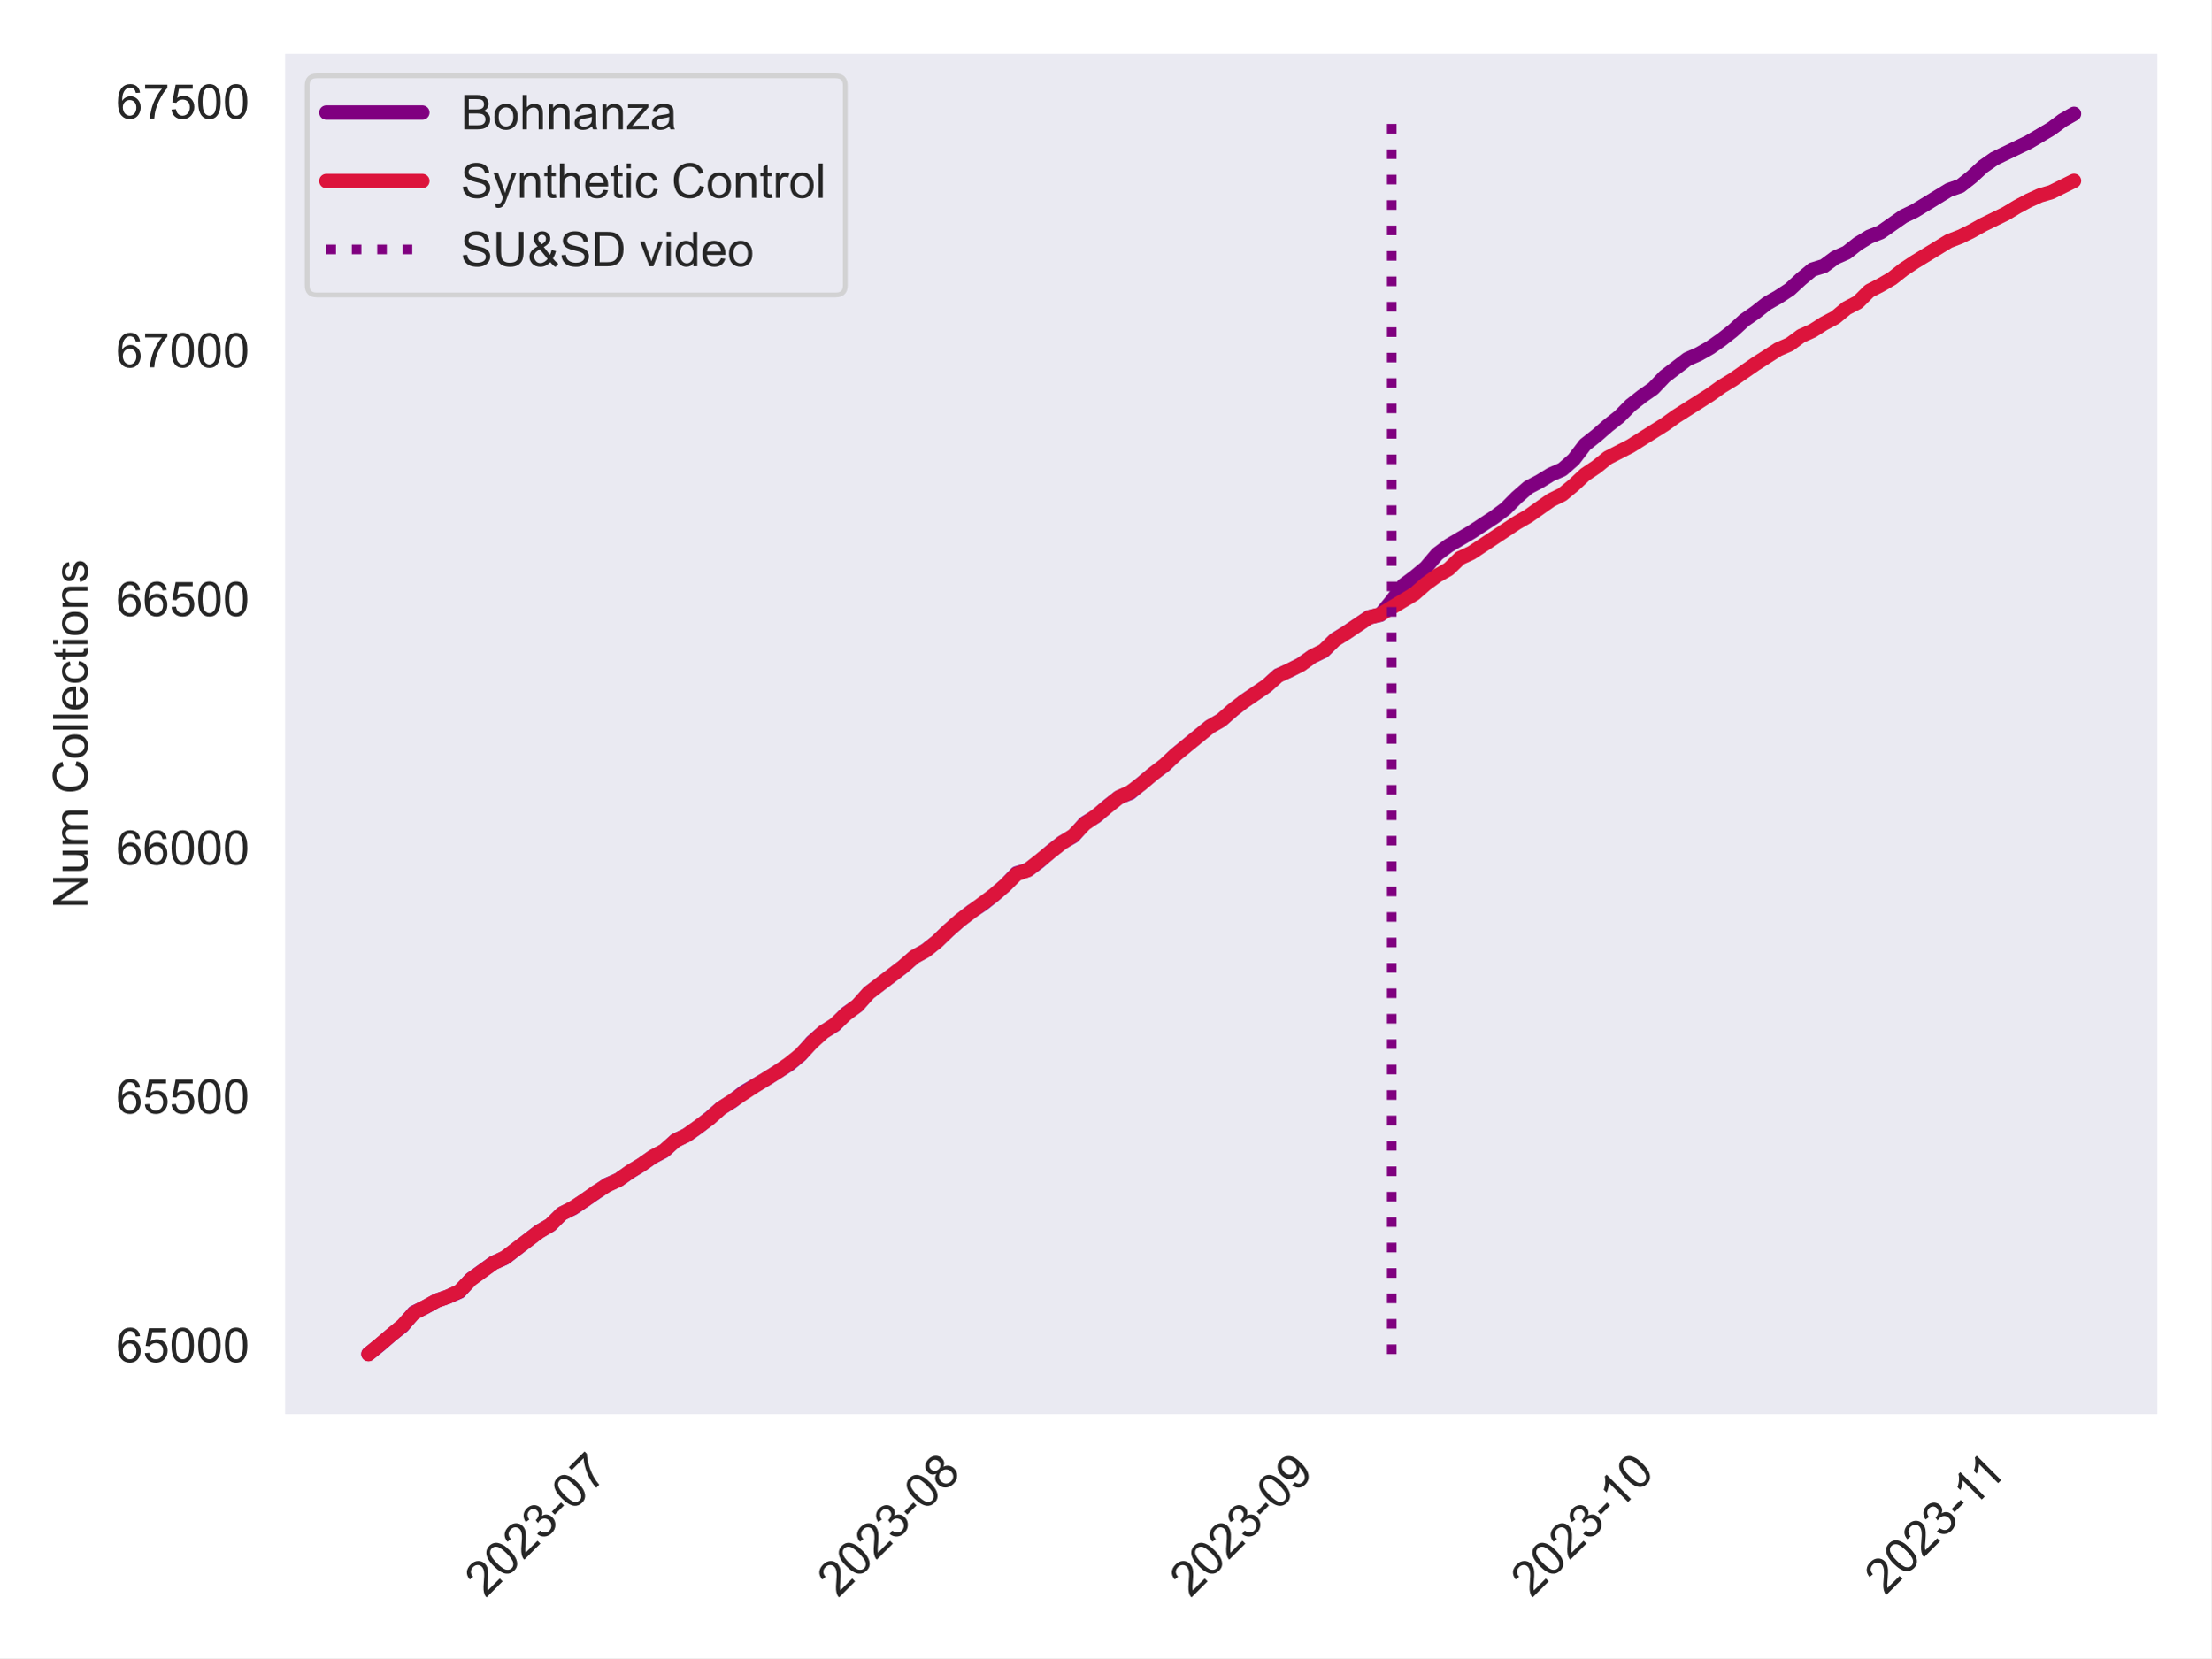
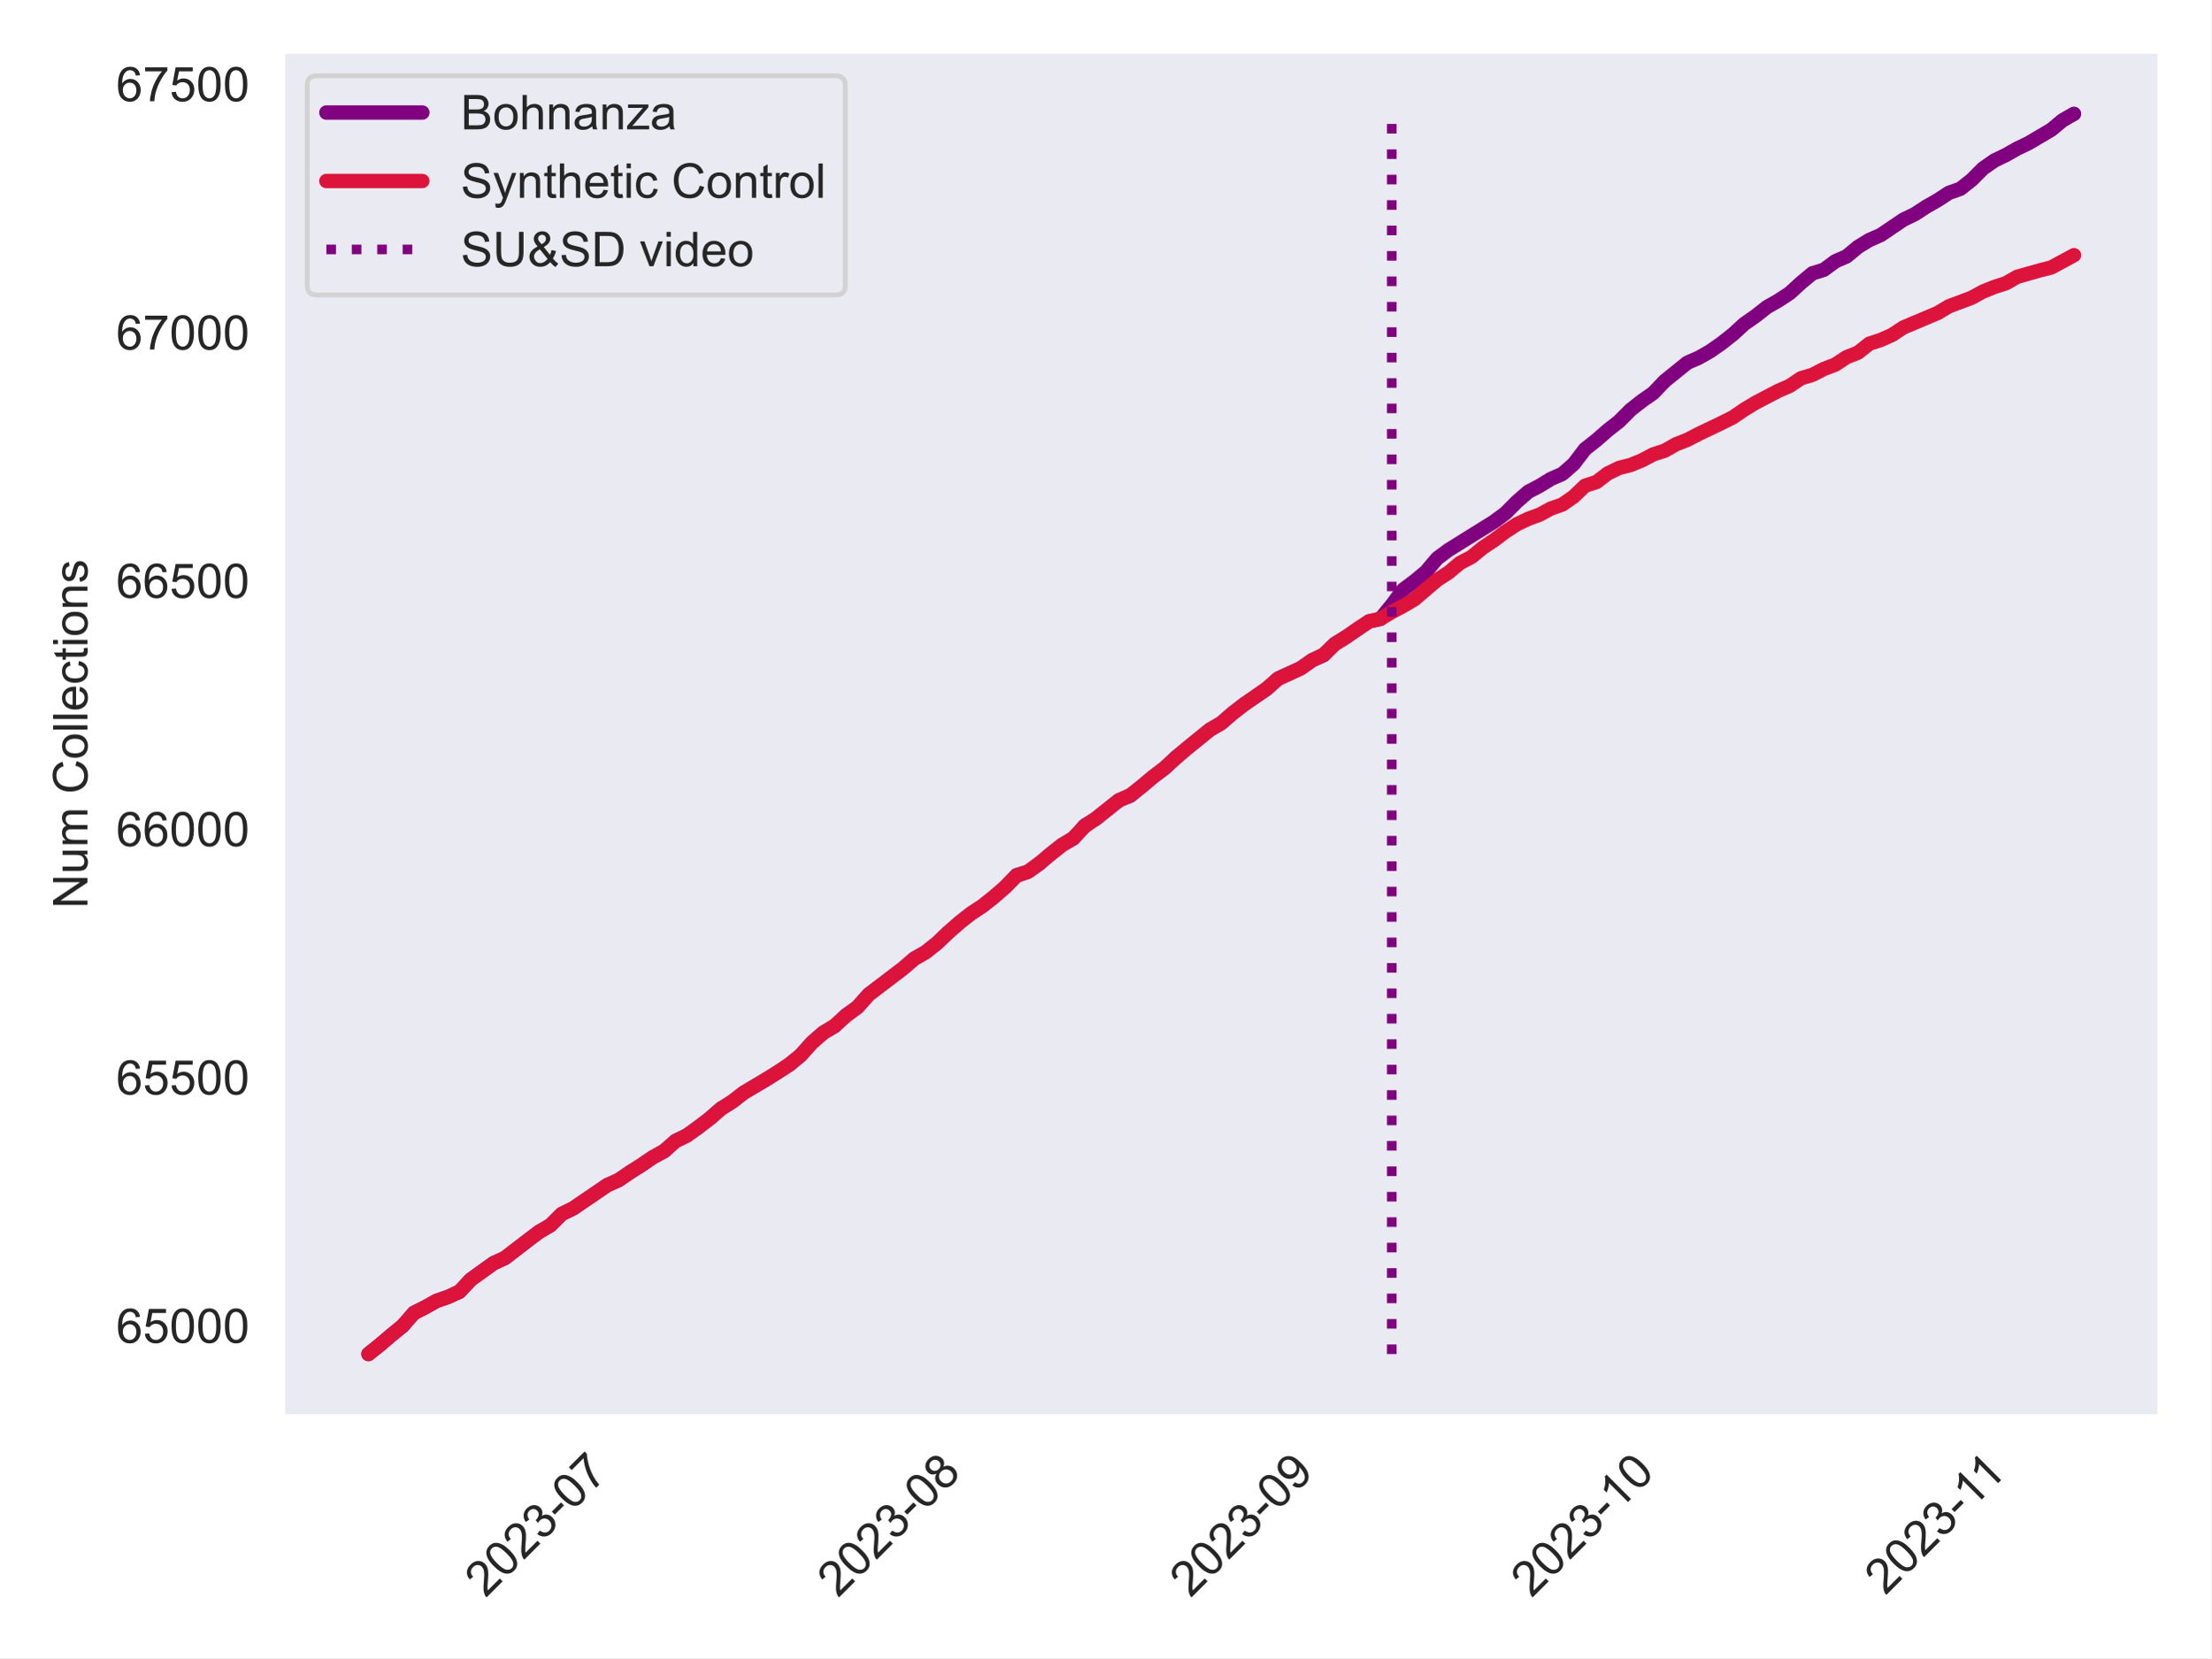
<svg xmlns="http://www.w3.org/2000/svg" xmlns:xlink="http://www.w3.org/1999/xlink" width="460.8pt" height="345.6pt" viewBox="0 0 460.8 345.6" version="1.1">
  <defs>
    <style type="text/css">*{stroke-linejoin: round; stroke-linecap: butt}</style>
  </defs>
  <g id="figure_1">
    <g id="patch_1">
      <path d="M 0 345.6  L 460.8 345.6  L 460.8 0  L 0 0  z " style="fill: #ffffff" />
    </g>
    <g id="axes_1">
      <g id="patch_2">
        <path d="M 59.015 295.153  L 450 295.153  L 450 10.8  L 59.015 10.8  z " style="fill: #eaeaf2" />
      </g>
      <g id="matplotlib.axis_1">
        <g id="xtick_1">
          <g id="text_1">
            <g style="fill: #262626" transform="translate(101.1854 333.1617) rotate(-45) scale(0.1 -0.1)">
              <defs>
                <path id="ArialMT-32" d="M 3222 541  L 3222 0  L 194 0  Q 188 203 259 391  Q 375 700 629 1000  Q 884 1300 1366 1694  Q 2113 2306 2375 2664  Q 2638 3022 2638 3341  Q 2638 3675 2398 3904  Q 2159 4134 1775 4134  Q 1369 4134 1125 3890  Q 881 3647 878 3216  L 300 3275  Q 359 3922 746 4261  Q 1134 4600 1788 4600  Q 2447 4600 2831 4234  Q 3216 3869 3216 3328  Q 3216 3053 3103 2787  Q 2991 2522 2730 2228  Q 2469 1934 1863 1422  Q 1356 997 1212 845  Q 1069 694 975 541  L 3222 541  z " transform="scale(0.015625)" />
                <path id="ArialMT-30" d="M 266 2259  Q 266 3072 433 3567  Q 600 4063 929 4331  Q 1259 4600 1759 4600  Q 2128 4600 2406 4451  Q 2684 4303 2865 4023  Q 3047 3744 3150 3342  Q 3253 2941 3253 2259  Q 3253 1453 3087 958  Q 2922 463 2592 192  Q 2263 -78 1759 -78  Q 1097 -78 719 397  Q 266 969 266 2259  z M 844 2259  Q 844 1131 1108 757  Q 1372 384 1759 384  Q 2147 384 2411 759  Q 2675 1134 2675 2259  Q 2675 3391 2411 3762  Q 2147 4134 1753 4134  Q 1366 4134 1134 3806  Q 844 3388 844 2259  z " transform="scale(0.015625)" />
                <path id="ArialMT-33" d="M 269 1209  L 831 1284  Q 928 806 1161 595  Q 1394 384 1728 384  Q 2125 384 2398 659  Q 2672 934 2672 1341  Q 2672 1728 2419 1979  Q 2166 2231 1775 2231  Q 1616 2231 1378 2169  L 1441 2663  Q 1497 2656 1531 2656  Q 1891 2656 2178 2843  Q 2466 3031 2466 3422  Q 2466 3731 2256 3934  Q 2047 4138 1716 4138  Q 1388 4138 1169 3931  Q 950 3725 888 3313  L 325 3413  Q 428 3978 793 4289  Q 1159 4600 1703 4600  Q 2078 4600 2393 4439  Q 2709 4278 2876 4000  Q 3044 3722 3044 3409  Q 3044 3113 2884 2869  Q 2725 2625 2413 2481  Q 2819 2388 3044 2092  Q 3269 1797 3269 1353  Q 3269 753 2831 336  Q 2394 -81 1725 -81  Q 1122 -81 723 278  Q 325 638 269 1209  z " transform="scale(0.015625)" />
                <path id="ArialMT-2d" d="M 203 1375  L 203 1941  L 1931 1941  L 1931 1375  L 203 1375  z " transform="scale(0.015625)" />
                <path id="ArialMT-37" d="M 303 3981  L 303 4522  L 3269 4522  L 3269 4084  Q 2831 3619 2401 2847  Q 1972 2075 1738 1259  Q 1569 684 1522 0  L 944 0  Q 953 541 1156 1306  Q 1359 2072 1739 2783  Q 2119 3494 2547 3981  L 303 3981  z " transform="scale(0.015625)" />
              </defs>
              <use xlink:href="#ArialMT-32" />
              <use xlink:href="#ArialMT-30" x="55.615" />
              <use xlink:href="#ArialMT-32" x="111.23" />
              <use xlink:href="#ArialMT-33" x="166.846" />
              <use xlink:href="#ArialMT-2d" x="222.461" />
              <use xlink:href="#ArialMT-30" x="255.762" />
              <use xlink:href="#ArialMT-37" x="311.377" />
            </g>
          </g>
        </g>
        <g id="xtick_2">
          <g id="text_2">
            <g style="fill: #262626" transform="translate(174.6432 333.1617) rotate(-45) scale(0.1 -0.1)">
              <defs>
                <path id="ArialMT-38" d="M 1131 2484  Q 781 2613 612 2850  Q 444 3088 444 3419  Q 444 3919 803 4259  Q 1163 4600 1759 4600  Q 2359 4600 2725 4251  Q 3091 3903 3091 3403  Q 3091 3084 2923 2848  Q 2756 2613 2416 2484  Q 2838 2347 3058 2040  Q 3278 1734 3278 1309  Q 3278 722 2862 322  Q 2447 -78 1769 -78  Q 1091 -78 675 323  Q 259 725 259 1325  Q 259 1772 486 2073  Q 713 2375 1131 2484  z M 1019 3438  Q 1019 3113 1228 2906  Q 1438 2700 1772 2700  Q 2097 2700 2305 2904  Q 2513 3109 2513 3406  Q 2513 3716 2298 3927  Q 2084 4138 1766 4138  Q 1444 4138 1231 3931  Q 1019 3725 1019 3438  z M 838 1322  Q 838 1081 952 856  Q 1066 631 1291 507  Q 1516 384 1775 384  Q 2178 384 2440 643  Q 2703 903 2703 1303  Q 2703 1709 2433 1975  Q 2163 2241 1756 2241  Q 1359 2241 1098 1978  Q 838 1716 838 1322  z " transform="scale(0.015625)" />
              </defs>
              <use xlink:href="#ArialMT-32" />
              <use xlink:href="#ArialMT-30" x="55.615" />
              <use xlink:href="#ArialMT-32" x="111.23" />
              <use xlink:href="#ArialMT-33" x="166.846" />
              <use xlink:href="#ArialMT-2d" x="222.461" />
              <use xlink:href="#ArialMT-30" x="255.762" />
              <use xlink:href="#ArialMT-38" x="311.377" />
            </g>
          </g>
        </g>
        <g id="xtick_3">
          <g id="text_3">
            <g style="fill: #262626" transform="translate(248.1009 333.1617) rotate(-45) scale(0.1 -0.1)">
              <defs>
                <path id="ArialMT-39" d="M 350 1059  L 891 1109  Q 959 728 1153 556  Q 1347 384 1650 384  Q 1909 384 2104 503  Q 2300 622 2425 820  Q 2550 1019 2634 1356  Q 2719 1694 2719 2044  Q 2719 2081 2716 2156  Q 2547 1888 2255 1720  Q 1963 1553 1622 1553  Q 1053 1553 659 1965  Q 266 2378 266 3053  Q 266 3750 677 4175  Q 1088 4600 1706 4600  Q 2153 4600 2523 4359  Q 2894 4119 3086 3673  Q 3278 3228 3278 2384  Q 3278 1506 3087 986  Q 2897 466 2520 194  Q 2144 -78 1638 -78  Q 1100 -78 759 220  Q 419 519 350 1059  z M 2653 3081  Q 2653 3566 2395 3850  Q 2138 4134 1775 4134  Q 1400 4134 1122 3828  Q 844 3522 844 3034  Q 844 2597 1108 2323  Q 1372 2050 1759 2050  Q 2150 2050 2401 2323  Q 2653 2597 2653 3081  z " transform="scale(0.015625)" />
              </defs>
              <use xlink:href="#ArialMT-32" />
              <use xlink:href="#ArialMT-30" x="55.615" />
              <use xlink:href="#ArialMT-32" x="111.23" />
              <use xlink:href="#ArialMT-33" x="166.846" />
              <use xlink:href="#ArialMT-2d" x="222.461" />
              <use xlink:href="#ArialMT-30" x="255.762" />
              <use xlink:href="#ArialMT-39" x="311.377" />
            </g>
          </g>
        </g>
        <g id="xtick_4">
          <g id="text_4">
            <g style="fill: #262626" transform="translate(319.1891 333.1617) rotate(-45) scale(0.1 -0.1)">
              <defs>
                <path id="ArialMT-31" d="M 2384 0  L 1822 0  L 1822 3584  Q 1619 3391 1289 3197  Q 959 3003 697 2906  L 697 3450  Q 1169 3672 1522 3987  Q 1875 4303 2022 4600  L 2384 4600  L 2384 0  z " transform="scale(0.015625)" />
              </defs>
              <use xlink:href="#ArialMT-32" />
              <use xlink:href="#ArialMT-30" x="55.615" />
              <use xlink:href="#ArialMT-32" x="111.23" />
              <use xlink:href="#ArialMT-33" x="166.846" />
              <use xlink:href="#ArialMT-2d" x="222.461" />
              <use xlink:href="#ArialMT-31" x="255.762" />
              <use xlink:href="#ArialMT-30" x="311.377" />
            </g>
          </g>
        </g>
        <g id="xtick_5">
          <g id="text_5">
            <g style="fill: #262626" transform="translate(392.9077 332.6402) rotate(-45) scale(0.1 -0.1)">
              <use xlink:href="#ArialMT-32" />
              <use xlink:href="#ArialMT-30" x="55.615" />
              <use xlink:href="#ArialMT-32" x="111.23" />
              <use xlink:href="#ArialMT-33" x="166.846" />
              <use xlink:href="#ArialMT-2d" x="222.461" />
              <use xlink:href="#ArialMT-31" x="255.762" />
              <use xlink:href="#ArialMT-31" x="304.002" />
            </g>
          </g>
        </g>
      </g>
      <g id="matplotlib.axis_2">
        <g id="ytick_1">
          <g id="text_6">
-             <g style="fill: #262626" transform="translate(24.21031 283.9027) scale(0.1 -0.1)">
+             <g style="fill: #262626" transform="translate(24.21031 279.8903) scale(0.1 -0.1)">
              <defs>
                <path id="ArialMT-36" d="M 3184 3459  L 2625 3416  Q 2550 3747 2413 3897  Q 2184 4138 1850 4138  Q 1581 4138 1378 3988  Q 1113 3794 959 3422  Q 806 3050 800 2363  Q 1003 2672 1297 2822  Q 1591 2972 1913 2972  Q 2475 2972 2870 2558  Q 3266 2144 3266 1488  Q 3266 1056 3080 686  Q 2894 316 2569 119  Q 2244 -78 1831 -78  Q 1128 -78 684 439  Q 241 956 241 2144  Q 241 3472 731 4075  Q 1159 4600 1884 4600  Q 2425 4600 2770 4297  Q 3116 3994 3184 3459  z M 888 1484  Q 888 1194 1011 928  Q 1134 663 1356 523  Q 1578 384 1822 384  Q 2178 384 2434 671  Q 2691 959 2691 1453  Q 2691 1928 2437 2201  Q 2184 2475 1800 2475  Q 1419 2475 1153 2201  Q 888 1928 888 1484  z " transform="scale(0.015625)" />
                <path id="ArialMT-35" d="M 266 1200  L 856 1250  Q 922 819 1161 601  Q 1400 384 1738 384  Q 2144 384 2425 690  Q 2706 997 2706 1503  Q 2706 1984 2436 2262  Q 2166 2541 1728 2541  Q 1456 2541 1237 2417  Q 1019 2294 894 2097  L 366 2166  L 809 4519  L 3088 4519  L 3088 3981  L 1259 3981  L 1013 2750  Q 1425 3038 1878 3038  Q 2478 3038 2890 2622  Q 3303 2206 3303 1553  Q 3303 931 2941 478  Q 2500 -78 1738 -78  Q 1113 -78 717 272  Q 322 622 266 1200  z " transform="scale(0.015625)" />
              </defs>
              <use xlink:href="#ArialMT-36" />
              <use xlink:href="#ArialMT-35" x="55.615" />
              <use xlink:href="#ArialMT-30" x="111.23" />
              <use xlink:href="#ArialMT-30" x="166.846" />
              <use xlink:href="#ArialMT-30" x="222.461" />
            </g>
          </g>
        </g>
        <g id="ytick_2">
          <g id="text_7">
-             <g style="fill: #262626" transform="translate(24.21031 232.0646) scale(0.1 -0.1)">
+             <g style="fill: #262626" transform="translate(24.21031 228.1308) scale(0.1 -0.1)">
              <use xlink:href="#ArialMT-36" />
              <use xlink:href="#ArialMT-35" x="55.615" />
              <use xlink:href="#ArialMT-35" x="111.23" />
              <use xlink:href="#ArialMT-30" x="166.846" />
              <use xlink:href="#ArialMT-30" x="222.461" />
            </g>
          </g>
        </g>
        <g id="ytick_3">
          <g id="text_8">
-             <g style="fill: #262626" transform="translate(24.21031 180.2265) scale(0.1 -0.1)">
+             <g style="fill: #262626" transform="translate(24.21031 176.3714) scale(0.1 -0.1)">
              <use xlink:href="#ArialMT-36" />
              <use xlink:href="#ArialMT-36" x="55.615" />
              <use xlink:href="#ArialMT-30" x="111.23" />
              <use xlink:href="#ArialMT-30" x="166.846" />
              <use xlink:href="#ArialMT-30" x="222.461" />
            </g>
          </g>
        </g>
        <g id="ytick_4">
          <g id="text_9">
-             <g style="fill: #262626" transform="translate(24.21031 128.3884) scale(0.1 -0.1)">
+             <g style="fill: #262626" transform="translate(24.21031 124.6119) scale(0.1 -0.1)">
              <use xlink:href="#ArialMT-36" />
              <use xlink:href="#ArialMT-36" x="55.615" />
              <use xlink:href="#ArialMT-35" x="111.23" />
              <use xlink:href="#ArialMT-30" x="166.846" />
              <use xlink:href="#ArialMT-30" x="222.461" />
            </g>
          </g>
        </g>
        <g id="ytick_5">
          <g id="text_10">
-             <g style="fill: #262626" transform="translate(24.21031 76.55025) scale(0.1 -0.1)">
+             <g style="fill: #262626" transform="translate(24.21031 72.85238) scale(0.1 -0.1)">
              <use xlink:href="#ArialMT-36" />
              <use xlink:href="#ArialMT-37" x="55.615" />
              <use xlink:href="#ArialMT-30" x="111.23" />
              <use xlink:href="#ArialMT-30" x="166.846" />
              <use xlink:href="#ArialMT-30" x="222.461" />
            </g>
          </g>
        </g>
        <g id="ytick_6">
          <g id="text_11">
-             <g style="fill: #262626" transform="translate(24.21031 24.71213) scale(0.1 -0.1)">
+             <g style="fill: #262626" transform="translate(24.21031 21.0929) scale(0.1 -0.1)">
              <use xlink:href="#ArialMT-36" />
              <use xlink:href="#ArialMT-37" x="55.615" />
              <use xlink:href="#ArialMT-35" x="111.23" />
              <use xlink:href="#ArialMT-30" x="166.846" />
              <use xlink:href="#ArialMT-30" x="222.461" />
            </g>
          </g>
        </g>
        <g id="text_12">
          <g style="fill: #262626" transform="translate(18.22281 189.3764) rotate(-90) scale(0.1 -0.1)">
            <defs>
              <path id="ArialMT-4e" d="M 488 0  L 488 4581  L 1109 4581  L 3516 984  L 3516 4581  L 4097 4581  L 4097 0  L 3475 0  L 1069 3600  L 1069 0  L 488 0  z " transform="scale(0.015625)" />
              <path id="ArialMT-75" d="M 2597 0  L 2597 488  Q 2209 -75 1544 -75  Q 1250 -75 995 37  Q 741 150 617 320  Q 494 491 444 738  Q 409 903 409 1263  L 409 3319  L 972 3319  L 972 1478  Q 972 1038 1006 884  Q 1059 663 1231 536  Q 1403 409 1656 409  Q 1909 409 2131 539  Q 2353 669 2445 892  Q 2538 1116 2538 1541  L 2538 3319  L 3100 3319  L 3100 0  L 2597 0  z " transform="scale(0.015625)" />
              <path id="ArialMT-6d" d="M 422 0  L 422 3319  L 925 3319  L 925 2853  Q 1081 3097 1340 3245  Q 1600 3394 1931 3394  Q 2300 3394 2536 3241  Q 2772 3088 2869 2813  Q 3263 3394 3894 3394  Q 4388 3394 4653 3120  Q 4919 2847 4919 2278  L 4919 0  L 4359 0  L 4359 2091  Q 4359 2428 4304 2576  Q 4250 2725 4106 2815  Q 3963 2906 3769 2906  Q 3419 2906 3187 2673  Q 2956 2441 2956 1928  L 2956 0  L 2394 0  L 2394 2156  Q 2394 2531 2256 2718  Q 2119 2906 1806 2906  Q 1569 2906 1367 2781  Q 1166 2656 1075 2415  Q 984 2175 984 1722  L 984 0  L 422 0  z " transform="scale(0.015625)" />
              <path id="ArialMT-20" transform="scale(0.015625)" />
              <path id="ArialMT-43" d="M 3763 1606  L 4369 1453  Q 4178 706 3683 314  Q 3188 -78 2472 -78  Q 1731 -78 1267 223  Q 803 525 561 1097  Q 319 1669 319 2325  Q 319 3041 592 3573  Q 866 4106 1370 4382  Q 1875 4659 2481 4659  Q 3169 4659 3637 4309  Q 4106 3959 4291 3325  L 3694 3184  Q 3534 3684 3231 3912  Q 2928 4141 2469 4141  Q 1941 4141 1586 3887  Q 1231 3634 1087 3207  Q 944 2781 944 2328  Q 944 1744 1114 1308  Q 1284 872 1643 656  Q 2003 441 2422 441  Q 2931 441 3284 734  Q 3638 1028 3763 1606  z " transform="scale(0.015625)" />
              <path id="ArialMT-6f" d="M 213 1659  Q 213 2581 725 3025  Q 1153 3394 1769 3394  Q 2453 3394 2887 2945  Q 3322 2497 3322 1706  Q 3322 1066 3130 698  Q 2938 331 2570 128  Q 2203 -75 1769 -75  Q 1072 -75 642 372  Q 213 819 213 1659  z M 791 1659  Q 791 1022 1069 705  Q 1347 388 1769 388  Q 2188 388 2466 706  Q 2744 1025 2744 1678  Q 2744 2294 2464 2611  Q 2184 2928 1769 2928  Q 1347 2928 1069 2612  Q 791 2297 791 1659  z " transform="scale(0.015625)" />
              <path id="ArialMT-6c" d="M 409 0  L 409 4581  L 972 4581  L 972 0  L 409 0  z " transform="scale(0.015625)" />
              <path id="ArialMT-65" d="M 2694 1069  L 3275 997  Q 3138 488 2766 206  Q 2394 -75 1816 -75  Q 1088 -75 661 373  Q 234 822 234 1631  Q 234 2469 665 2931  Q 1097 3394 1784 3394  Q 2450 3394 2872 2941  Q 3294 2488 3294 1666  Q 3294 1616 3291 1516  L 816 1516  Q 847 969 1125 678  Q 1403 388 1819 388  Q 2128 388 2347 550  Q 2566 713 2694 1069  z M 847 1978  L 2700 1978  Q 2663 2397 2488 2606  Q 2219 2931 1791 2931  Q 1403 2931 1139 2672  Q 875 2413 847 1978  z " transform="scale(0.015625)" />
              <path id="ArialMT-63" d="M 2588 1216  L 3141 1144  Q 3050 572 2676 248  Q 2303 -75 1759 -75  Q 1078 -75 664 370  Q 250 816 250 1647  Q 250 2184 428 2587  Q 606 2991 970 3192  Q 1334 3394 1763 3394  Q 2303 3394 2647 3120  Q 2991 2847 3088 2344  L 2541 2259  Q 2463 2594 2264 2762  Q 2066 2931 1784 2931  Q 1359 2931 1093 2626  Q 828 2322 828 1663  Q 828 994 1084 691  Q 1341 388 1753 388  Q 2084 388 2306 591  Q 2528 794 2588 1216  z " transform="scale(0.015625)" />
              <path id="ArialMT-74" d="M 1650 503  L 1731 6  Q 1494 -44 1306 -44  Q 1000 -44 831 53  Q 663 150 594 308  Q 525 466 525 972  L 525 2881  L 113 2881  L 113 3319  L 525 3319  L 525 4141  L 1084 4478  L 1084 3319  L 1650 3319  L 1650 2881  L 1084 2881  L 1084 941  Q 1084 700 1114 631  Q 1144 563 1211 522  Q 1278 481 1403 481  Q 1497 481 1650 503  z " transform="scale(0.015625)" />
              <path id="ArialMT-69" d="M 425 3934  L 425 4581  L 988 4581  L 988 3934  L 425 3934  z M 425 0  L 425 3319  L 988 3319  L 988 0  L 425 0  z " transform="scale(0.015625)" />
              <path id="ArialMT-6e" d="M 422 0  L 422 3319  L 928 3319  L 928 2847  Q 1294 3394 1984 3394  Q 2284 3394 2536 3286  Q 2788 3178 2913 3003  Q 3038 2828 3088 2588  Q 3119 2431 3119 2041  L 3119 0  L 2556 0  L 2556 2019  Q 2556 2363 2490 2533  Q 2425 2703 2258 2804  Q 2091 2906 1866 2906  Q 1506 2906 1245 2678  Q 984 2450 984 1813  L 984 0  L 422 0  z " transform="scale(0.015625)" />
              <path id="ArialMT-73" d="M 197 991  L 753 1078  Q 800 744 1014 566  Q 1228 388 1613 388  Q 2000 388 2187 545  Q 2375 703 2375 916  Q 2375 1106 2209 1216  Q 2094 1291 1634 1406  Q 1016 1563 777 1677  Q 538 1791 414 1992  Q 291 2194 291 2438  Q 291 2659 392 2848  Q 494 3038 669 3163  Q 800 3259 1026 3326  Q 1253 3394 1513 3394  Q 1903 3394 2198 3281  Q 2494 3169 2634 2976  Q 2775 2784 2828 2463  L 2278 2388  Q 2241 2644 2061 2787  Q 1881 2931 1553 2931  Q 1166 2931 1000 2803  Q 834 2675 834 2503  Q 834 2394 903 2306  Q 972 2216 1119 2156  Q 1203 2125 1616 2013  Q 2213 1853 2448 1751  Q 2684 1650 2818 1456  Q 2953 1263 2953 975  Q 2953 694 2789 445  Q 2625 197 2315 61  Q 2006 -75 1616 -75  Q 969 -75 630 194  Q 291 463 197 991  z " transform="scale(0.015625)" />
            </defs>
            <use xlink:href="#ArialMT-4e" />
            <use xlink:href="#ArialMT-75" x="72.217" />
            <use xlink:href="#ArialMT-6d" x="127.832" />
            <use xlink:href="#ArialMT-20" x="211.133" />
            <use xlink:href="#ArialMT-43" x="238.916" />
            <use xlink:href="#ArialMT-6f" x="311.133" />
            <use xlink:href="#ArialMT-6c" x="366.748" />
            <use xlink:href="#ArialMT-6c" x="388.965" />
            <use xlink:href="#ArialMT-65" x="411.182" />
            <use xlink:href="#ArialMT-63" x="466.797" />
            <use xlink:href="#ArialMT-74" x="516.797" />
            <use xlink:href="#ArialMT-69" x="544.58" />
            <use xlink:href="#ArialMT-6f" x="566.797" />
            <use xlink:href="#ArialMT-6e" x="622.412" />
            <use xlink:href="#ArialMT-73" x="678.027" />
          </g>
        </g>
      </g>
      <g id="PolyCollection_1" />
      <g id="PolyCollection_2" />
      <g id="line2d_1">
-         <path d="M 76.787 282.19  L 79.157 280.324  L 81.526 278.25  L 83.896 276.384  L 86.265 273.585  L 88.635 272.444  L 91.005 271.097  L 93.374 270.267  L 95.744 269.23  L 98.114 266.639  L 102.853 263.217  L 105.222 262.18  L 112.331 256.686  L 114.701 255.338  L 117.07 252.953  L 119.44 251.813  L 126.549 246.94  L 128.918 245.903  L 131.288 244.244  L 133.658 242.793  L 136.027 241.134  L 138.397 239.89  L 140.766 237.713  L 143.136 236.572  L 145.506 234.914  L 147.875 233.047  L 150.245 230.974  L 152.614 229.522  L 154.984 227.656  L 159.723 224.857  L 164.462 221.85  L 166.832 219.881  L 169.202 217.185  L 171.571 215.111  L 173.941 213.66  L 176.31 211.275  L 178.68 209.617  L 181.05 206.921  L 188.159 201.53  L 190.528 199.456  L 192.898 198.109  L 195.267 196.242  L 197.637 193.962  L 200.007 191.888  L 202.376 190.022  L 204.746 188.467  L 207.115 186.6  L 209.485 184.527  L 211.855 182.039  L 214.224 181.313  L 216.594 179.551  L 218.963 177.477  L 221.333 175.611  L 223.703 174.263  L 226.072 171.567  L 228.442 170.116  L 230.811 168.042  L 233.181 166.176  L 235.551 165.243  L 240.29 161.303  L 242.659 159.541  L 245.029 157.26  L 252.138 151.454  L 254.507 150.106  L 256.877 148.033  L 259.247 146.167  L 263.986 142.953  L 266.356 140.776  L 268.725 139.739  L 271.095 138.495  L 273.464 136.836  L 275.834 135.695  L 278.204 133.311  L 280.573 131.859  L 285.312 128.645  L 287.682 128.127  L 290.052 125.224  L 292.421 122.01  L 294.791 120.248  L 297.16 118.278  L 299.53 115.479  L 301.9 113.716  L 306.639 110.917  L 311.378 107.807  L 313.748 106.044  L 316.117 103.66  L 318.487 101.586  L 320.856 100.342  L 323.226 98.89  L 325.596 97.854  L 327.965 95.78  L 330.335 92.67  L 332.704 90.804  L 335.074 88.73  L 337.444 86.864  L 339.813 84.479  L 342.183 82.613  L 344.553 80.954  L 346.922 78.466  L 351.661 74.838  L 354.031 73.801  L 356.401 72.453  L 358.77 70.794  L 361.14 68.928  L 363.509 66.751  L 365.879 65.092  L 368.249 63.226  L 370.618 61.878  L 372.988 60.323  L 375.357 58.146  L 377.727 56.176  L 380.097 55.45  L 382.466 53.688  L 384.836 52.651  L 387.205 50.785  L 389.575 49.333  L 391.945 48.4  L 396.684 45.082  L 399.053 43.942  L 406.162 39.588  L 408.532 38.758  L 410.901 36.892  L 413.271 34.715  L 415.641 33.056  L 422.75 29.635  L 427.489 26.835  L 429.858 25.073  L 432.228 23.725  L 432.228 23.725  " clip-path="url(#p5f3d241f0c)" style="fill: none; stroke: #800080; stroke-width: 3; stroke-linecap: round" />
+         <path d="M 76.787 282.212  L 79.157 280.349  L 81.526 278.278  L 83.896 276.415  L 86.265 273.62  L 88.635 272.481  L 91.005 271.135  L 93.374 270.307  L 95.744 269.272  L 98.114 266.684  L 102.853 263.268  L 105.222 262.233  L 112.331 256.746  L 114.701 255.401  L 117.07 253.02  L 119.44 251.881  L 126.549 247.016  L 128.918 245.98  L 131.288 244.324  L 133.658 242.875  L 136.027 241.218  L 138.397 239.976  L 140.766 237.802  L 143.136 236.664  L 145.506 235.007  L 147.875 233.144  L 150.245 231.074  L 152.614 229.624  L 154.984 227.761  L 159.723 224.966  L 164.462 221.964  L 166.832 219.997  L 169.202 217.306  L 171.571 215.235  L 173.941 213.889  L 176.31 211.612  L 178.68 209.956  L 181.05 207.264  L 188.159 201.881  L 190.528 199.811  L 192.898 198.465  L 195.267 196.602  L 197.637 194.324  L 200.007 192.254  L 202.376 190.391  L 204.746 188.838  L 207.115 186.975  L 209.485 184.904  L 211.855 182.42  L 214.224 181.695  L 216.594 180.039  L 218.963 177.968  L 221.333 176.105  L 223.703 174.759  L 226.072 172.068  L 228.442 170.619  L 233.181 166.788  L 235.551 165.857  L 240.29 161.923  L 242.659 160.163  L 245.029 157.886  L 252.138 152.089  L 254.507 150.743  L 256.877 148.673  L 259.247 146.809  L 263.986 143.6  L 266.356 141.426  L 271.095 139.252  L 273.464 137.596  L 275.834 136.561  L 278.204 134.18  L 280.573 132.731  L 285.312 129.522  L 287.682 129.004  L 290.052 126.105  L 292.421 122.896  L 294.791 121.136  L 297.16 119.17  L 299.53 116.375  L 301.9 114.615  L 311.378 108.714  L 313.748 106.954  L 316.117 104.573  L 318.487 102.503  L 320.856 101.261  L 323.226 99.812  L 325.596 98.776  L 327.965 96.706  L 330.335 93.6  L 332.704 91.737  L 335.074 89.667  L 337.444 87.803  L 339.813 85.422  L 342.183 83.559  L 344.553 81.903  L 346.922 79.418  L 351.661 75.588  L 354.031 74.553  L 356.401 73.207  L 358.77 71.551  L 361.14 69.688  L 363.509 67.514  L 365.879 65.857  L 368.249 63.994  L 370.618 62.648  L 372.988 61.095  L 375.357 58.922  L 377.727 56.955  L 380.097 56.23  L 382.466 54.47  L 384.836 53.435  L 387.205 51.468  L 389.575 50.019  L 391.945 48.984  L 396.684 45.775  L 399.053 44.636  L 401.423 43.083  L 403.793 41.737  L 406.162 40.185  L 408.532 39.356  L 410.901 37.493  L 413.271 35.112  L 415.641 33.456  L 418.01 32.317  L 420.38 30.971  L 422.75 29.833  L 427.489 27.038  L 429.858 25.071  L 432.228 23.725  L 432.228 23.725  " clip-path="url(#p1abbd0bf33)" style="fill: none; stroke: #800080; stroke-width: 3; stroke-linecap: round" />
      </g>
      <g id="line2d_2">
-         <path d="M 76.787 282.228  L 83.896 276.258  L 86.265 273.684  L 91.005 271.112  L 93.374 270.266  L 95.744 269.136  L 98.114 266.697  L 102.853 263.253  L 105.222 262.109  L 112.331 256.747  L 114.701 255.305  L 117.07 252.985  L 119.44 251.734  L 121.81 250.189  L 124.179 248.486  L 126.549 247.023  L 128.918 245.911  L 131.288 244.204  L 133.658 242.78  L 136.027 241.111  L 138.397 239.832  L 140.766 237.758  L 143.136 236.575  L 147.875 233.134  L 150.245 231.003  L 157.354 226.319  L 162.093 223.367  L 164.462 221.714  L 166.832 219.802  L 169.202 217.323  L 171.571 215.124  L 173.941 213.57  L 176.31 211.387  L 178.68 209.575  L 181.05 206.949  L 188.159 201.507  L 190.528 199.439  L 192.898 198.152  L 195.267 196.244  L 197.637 193.947  L 200.007 191.85  L 207.115 186.548  L 209.485 184.529  L 211.855 182.193  L 214.224 181.316  L 221.333 175.663  L 223.703 174.141  L 226.072 171.712  L 228.442 170.037  L 233.181 166.196  L 235.551 165.087  L 237.92 163.338  L 240.29 161.31  L 242.659 159.47  L 245.029 157.294  L 252.138 151.47  L 254.507 150.104  L 256.877 147.994  L 259.247 146.188  L 263.986 142.931  L 266.356 140.847  L 271.095 138.55  L 273.464 136.818  L 275.834 135.611  L 278.204 133.364  L 280.573 131.879  L 285.312 128.686  L 287.682 128.051  L 294.791 123.77  L 297.16 121.692  L 299.53 119.96  L 301.9 118.613  L 304.269 116.325  L 306.639 115.23  L 316.117 108.943  L 318.487 107.575  L 323.226 104.234  L 325.596 103.066  L 327.965 101.106  L 330.335 98.894  L 332.704 97.307  L 335.074 95.397  L 339.813 92.963  L 344.553 89.969  L 346.922 88.477  L 349.292 86.779  L 356.401 82.262  L 358.77 80.562  L 361.14 79.121  L 365.879 75.824  L 370.618 72.791  L 372.988 71.764  L 375.357 70.011  L 377.727 68.951  L 380.097 67.435  L 382.466 66.183  L 384.836 64.223  L 387.205 62.982  L 389.575 60.628  L 391.945 59.411  L 394.314 58.033  L 396.684 56.16  L 399.053 54.587  L 406.162 50.241  L 408.532 49.33  L 410.901 48.165  L 413.271 46.838  L 418.01 44.521  L 420.38 43.087  L 422.75 41.814  L 425.119 40.733  L 427.489 40.035  L 432.228 37.686  L 432.228 37.686  " clip-path="url(#p5f3d241f0c)" style="fill: none; stroke: #dc143c; stroke-width: 3; stroke-linecap: round" />
+         <path d="M 76.787 282.228  L 81.526 278.326  L 83.896 276.313  L 86.265 273.725  L 91.005 271.14  L 93.374 270.341  L 95.744 269.177  L 98.114 266.736  L 102.853 263.338  L 105.222 262.17  L 109.962 258.544  L 112.331 256.799  L 114.701 255.374  L 117.07 253.033  L 119.44 251.857  L 126.549 247.044  L 128.918 245.952  L 136.027 241.238  L 138.397 239.875  L 140.766 237.867  L 143.136 236.691  L 147.875 233.193  L 150.245 231.135  L 152.614 229.57  L 154.984 227.776  L 159.723 224.936  L 162.093 223.477  L 164.462 221.858  L 166.832 219.96  L 169.202 217.357  L 171.571 215.28  L 173.941 213.775  L 176.31 211.729  L 178.68 209.918  L 181.05 207.307  L 188.159 201.856  L 190.528 199.849  L 192.898 198.48  L 195.267 196.574  L 197.637 194.337  L 200.007 192.264  L 202.376 190.398  L 204.746 188.829  L 207.115 186.935  L 209.485 184.894  L 211.855 182.533  L 214.224 181.708  L 216.594 179.924  L 221.333 176.135  L 223.703 174.638  L 226.072 172.231  L 228.442 170.543  L 233.181 166.843  L 235.551 165.725  L 237.92 163.955  L 240.29 161.912  L 242.659 160.096  L 247.399 155.934  L 252.138 152.103  L 254.507 150.704  L 256.877 148.647  L 259.247 146.859  L 263.986 143.501  L 266.356 141.493  L 271.095 139.302  L 273.464 137.615  L 275.834 136.442  L 278.204 134.232  L 280.573 132.771  L 282.943 131.069  L 285.312 129.52  L 287.682 128.976  L 290.052 127.555  L 292.421 126.31  L 294.791 124.9  L 299.53 120.852  L 301.9 119.32  L 304.269 117.337  L 306.639 116.104  L 309.008 114.167  L 311.378 112.586  L 313.748 110.812  L 316.117 109.266  L 318.487 108.136  L 320.856 107.266  L 323.226 105.985  L 325.596 105.153  L 327.965 103.502  L 330.335 101.231  L 332.704 100.47  L 335.074 98.665  L 337.444 97.52  L 339.813 96.921  L 342.183 95.95  L 344.553 94.697  L 346.922 93.94  L 349.292 92.589  L 351.661 91.661  L 354.031 90.432  L 358.77 88.17  L 361.14 86.983  L 363.509 85.358  L 365.879 83.929  L 370.618 81.45  L 372.988 80.421  L 375.357 78.828  L 377.727 78.122  L 380.097 76.898  L 382.466 75.999  L 384.836 74.437  L 387.205 73.509  L 389.575 71.632  L 391.945 70.855  L 394.314 69.804  L 396.684 68.246  L 403.793 65.244  L 406.162 63.836  L 410.901 62.056  L 413.271 60.761  L 415.641 59.805  L 418.01 59.044  L 420.38 57.69  L 425.119 56.347  L 427.489 55.748  L 432.228 53.181  L 432.228 53.181  " clip-path="url(#p1abbd0bf33)" style="fill: none; stroke: #dc143c; stroke-width: 3; stroke-linecap: round" />
      </g>
      <g id="LineCollection_1">
-         <path d="M 290.052 282.228  L 290.052 23.725  " clip-path="url(#p5f3d241f0c)" style="fill: none; stroke-dasharray: 2,3.3; stroke-dashoffset: 0; stroke: #800080; stroke-width: 2" />
+         <path d="M 290.052 282.228  L 290.052 23.725  " clip-path="url(#p1abbd0bf33)" style="fill: none; stroke-dasharray: 2,3.3; stroke-dashoffset: 0; stroke: #800080; stroke-width: 2" />
      </g>
      <g id="patch_3">
        <path d="M 59.015 295.153  L 59.015 10.8  " style="fill: none; stroke: #ffffff; stroke-width: 0.8; stroke-linejoin: miter; stroke-linecap: square" />
      </g>
      <g id="patch_4">
        <path d="M 450 295.153  L 450 10.8  " style="fill: none; stroke: #ffffff; stroke-width: 0.8; stroke-linejoin: miter; stroke-linecap: square" />
      </g>
      <g id="patch_5">
        <path d="M 59.015 295.153  L 450 295.153  " style="fill: none; stroke: #ffffff; stroke-width: 0.8; stroke-linejoin: miter; stroke-linecap: square" />
      </g>
      <g id="patch_6">
        <path d="M 59.015 10.8  L 450 10.8  " style="fill: none; stroke: #ffffff; stroke-width: 0.8; stroke-linejoin: miter; stroke-linecap: square" />
      </g>
      <g id="legend_1">
        <g id="patch_7">
          <path d="M 66.015 61.475  L 174.159 61.475  Q 176.159 61.475 176.159 59.475  L 176.159 17.8  Q 176.159 15.8 174.159 15.8  L 66.015 15.8  Q 64.015 15.8 64.015 17.8  L 64.015 59.475  Q 64.015 61.475 66.015 61.475  z " style="fill: #eaeaf2; opacity: 0.8; stroke: #cccccc; stroke-linejoin: miter" />
        </g>
        <g id="line2d_3">
          <path d="M 68.015 23.458  L 78.015 23.458  L 88.015 23.458  " style="fill: none; stroke: #800080; stroke-width: 3; stroke-linecap: round" />
        </g>
        <g id="text_13">
          <g style="fill: #262626" transform="translate(96.015 26.95781) scale(0.1 -0.1)">
            <defs>
              <path id="ArialMT-42" d="M 469 0  L 469 4581  L 2188 4581  Q 2713 4581 3030 4442  Q 3347 4303 3526 4014  Q 3706 3725 3706 3409  Q 3706 3116 3547 2856  Q 3388 2597 3066 2438  Q 3481 2316 3704 2022  Q 3928 1728 3928 1328  Q 3928 1006 3792 729  Q 3656 453 3456 303  Q 3256 153 2954 76  Q 2653 0 2216 0  L 469 0  z M 1075 2656  L 2066 2656  Q 2469 2656 2644 2709  Q 2875 2778 2992 2937  Q 3109 3097 3109 3338  Q 3109 3566 3000 3739  Q 2891 3913 2687 3977  Q 2484 4041 1991 4041  L 1075 4041  L 1075 2656  z M 1075 541  L 2216 541  Q 2509 541 2628 563  Q 2838 600 2978 687  Q 3119 775 3209 942  Q 3300 1109 3300 1328  Q 3300 1584 3169 1773  Q 3038 1963 2805 2039  Q 2572 2116 2134 2116  L 1075 2116  L 1075 541  z " transform="scale(0.015625)" />
              <path id="ArialMT-68" d="M 422 0  L 422 4581  L 984 4581  L 984 2938  Q 1378 3394 1978 3394  Q 2347 3394 2619 3248  Q 2891 3103 3008 2847  Q 3125 2591 3125 2103  L 3125 0  L 2563 0  L 2563 2103  Q 2563 2525 2380 2717  Q 2197 2909 1863 2909  Q 1613 2909 1392 2779  Q 1172 2650 1078 2428  Q 984 2206 984 1816  L 984 0  L 422 0  z " transform="scale(0.015625)" />
              <path id="ArialMT-61" d="M 2588 409  Q 2275 144 1986 34  Q 1697 -75 1366 -75  Q 819 -75 525 192  Q 231 459 231 875  Q 231 1119 342 1320  Q 453 1522 633 1644  Q 813 1766 1038 1828  Q 1203 1872 1538 1913  Q 2219 1994 2541 2106  Q 2544 2222 2544 2253  Q 2544 2597 2384 2738  Q 2169 2928 1744 2928  Q 1347 2928 1158 2789  Q 969 2650 878 2297  L 328 2372  Q 403 2725 575 2942  Q 747 3159 1072 3276  Q 1397 3394 1825 3394  Q 2250 3394 2515 3294  Q 2781 3194 2906 3042  Q 3031 2891 3081 2659  Q 3109 2516 3109 2141  L 3109 1391  Q 3109 606 3145 398  Q 3181 191 3288 0  L 2700 0  Q 2613 175 2588 409  z M 2541 1666  Q 2234 1541 1622 1453  Q 1275 1403 1131 1340  Q 988 1278 909 1158  Q 831 1038 831 891  Q 831 666 1001 516  Q 1172 366 1500 366  Q 1825 366 2078 508  Q 2331 650 2450 897  Q 2541 1088 2541 1459  L 2541 1666  z " transform="scale(0.015625)" />
              <path id="ArialMT-7a" d="M 125 0  L 125 456  L 2238 2881  Q 1878 2863 1603 2863  L 250 2863  L 250 3319  L 2963 3319  L 2963 2947  L 1166 841  L 819 456  Q 1197 484 1528 484  L 3063 484  L 3063 0  L 125 0  z " transform="scale(0.015625)" />
            </defs>
            <use xlink:href="#ArialMT-42" />
            <use xlink:href="#ArialMT-6f" x="66.699" />
            <use xlink:href="#ArialMT-68" x="122.314" />
            <use xlink:href="#ArialMT-6e" x="177.93" />
            <use xlink:href="#ArialMT-61" x="233.545" />
            <use xlink:href="#ArialMT-6e" x="289.16" />
            <use xlink:href="#ArialMT-7a" x="344.775" />
            <use xlink:href="#ArialMT-61" x="394.775" />
          </g>
        </g>
        <g id="line2d_4">
          <path d="M 68.015 37.725  L 78.015 37.725  L 88.015 37.725  " style="fill: none; stroke: #dc143c; stroke-width: 3; stroke-linecap: round" />
        </g>
        <g id="text_14">
          <g style="fill: #262626" transform="translate(96.015 41.225) scale(0.1 -0.1)">
            <defs>
              <path id="ArialMT-53" d="M 288 1472  L 859 1522  Q 900 1178 1048 958  Q 1197 738 1509 602  Q 1822 466 2213 466  Q 2559 466 2825 569  Q 3091 672 3220 851  Q 3350 1031 3350 1244  Q 3350 1459 3225 1620  Q 3100 1781 2813 1891  Q 2628 1963 1997 2114  Q 1366 2266 1113 2400  Q 784 2572 623 2826  Q 463 3081 463 3397  Q 463 3744 659 4045  Q 856 4347 1234 4503  Q 1613 4659 2075 4659  Q 2584 4659 2973 4495  Q 3363 4331 3572 4012  Q 3781 3694 3797 3291  L 3216 3247  Q 3169 3681 2898 3903  Q 2628 4125 2100 4125  Q 1550 4125 1298 3923  Q 1047 3722 1047 3438  Q 1047 3191 1225 3031  Q 1400 2872 2139 2705  Q 2878 2538 3153 2413  Q 3553 2228 3743 1945  Q 3934 1663 3934 1294  Q 3934 928 3725 604  Q 3516 281 3123 101  Q 2731 -78 2241 -78  Q 1619 -78 1198 103  Q 778 284 539 648  Q 300 1013 288 1472  z " transform="scale(0.015625)" />
              <path id="ArialMT-79" d="M 397 -1278  L 334 -750  Q 519 -800 656 -800  Q 844 -800 956 -737  Q 1069 -675 1141 -563  Q 1194 -478 1313 -144  Q 1328 -97 1363 -6  L 103 3319  L 709 3319  L 1400 1397  Q 1534 1031 1641 628  Q 1738 1016 1872 1384  L 2581 3319  L 3144 3319  L 1881 -56  Q 1678 -603 1566 -809  Q 1416 -1088 1222 -1217  Q 1028 -1347 759 -1347  Q 597 -1347 397 -1278  z " transform="scale(0.015625)" />
              <path id="ArialMT-72" d="M 416 0  L 416 3319  L 922 3319  L 922 2816  Q 1116 3169 1280 3281  Q 1444 3394 1641 3394  Q 1925 3394 2219 3213  L 2025 2691  Q 1819 2813 1613 2813  Q 1428 2813 1281 2702  Q 1134 2591 1072 2394  Q 978 2094 978 1738  L 978 0  L 416 0  z " transform="scale(0.015625)" />
            </defs>
            <use xlink:href="#ArialMT-53" />
            <use xlink:href="#ArialMT-79" x="66.699" />
            <use xlink:href="#ArialMT-6e" x="116.699" />
            <use xlink:href="#ArialMT-74" x="172.314" />
            <use xlink:href="#ArialMT-68" x="200.098" />
            <use xlink:href="#ArialMT-65" x="255.713" />
            <use xlink:href="#ArialMT-74" x="311.328" />
            <use xlink:href="#ArialMT-69" x="339.111" />
            <use xlink:href="#ArialMT-63" x="361.328" />
            <use xlink:href="#ArialMT-20" x="411.328" />
            <use xlink:href="#ArialMT-43" x="439.111" />
            <use xlink:href="#ArialMT-6f" x="511.328" />
            <use xlink:href="#ArialMT-6e" x="566.943" />
            <use xlink:href="#ArialMT-74" x="622.559" />
            <use xlink:href="#ArialMT-72" x="650.342" />
            <use xlink:href="#ArialMT-6f" x="683.643" />
            <use xlink:href="#ArialMT-6c" x="739.258" />
          </g>
        </g>
        <g id="line2d_5">
          <path d="M 68.015 51.987  L 88.015 51.987  " style="fill: none; stroke-dasharray: 2,3.3; stroke-dashoffset: 0; stroke: #800080; stroke-width: 2" />
        </g>
        <g id="text_15">
          <g style="fill: #262626" transform="translate(96.015 55.4875) scale(0.1 -0.1)">
            <defs>
              <path id="ArialMT-55" d="M 3500 4581  L 4106 4581  L 4106 1934  Q 4106 1244 3950 837  Q 3794 431 3386 176  Q 2978 -78 2316 -78  Q 1672 -78 1262 144  Q 853 366 678 786  Q 503 1206 503 1934  L 503 4581  L 1109 4581  L 1109 1938  Q 1109 1341 1220 1058  Q 1331 775 1601 622  Q 1872 469 2263 469  Q 2931 469 3215 772  Q 3500 1075 3500 1938  L 3500 4581  z " transform="scale(0.015625)" />
              <path id="ArialMT-26" d="M 3041 541  Q 2763 231 2434 76  Q 2106 -78 1725 -78  Q 1022 -78 609 397  Q 275 784 275 1263  Q 275 1688 548 2030  Q 822 2372 1366 2631  Q 1056 2988 953 3209  Q 850 3431 850 3638  Q 850 4050 1173 4354  Q 1497 4659 1988 4659  Q 2456 4659 2754 4371  Q 3053 4084 3053 3681  Q 3053 3028 2188 2566  L 3009 1519  Q 3150 1794 3228 2156  L 3813 2031  Q 3663 1431 3406 1044  Q 3722 625 4122 341  L 3744 -106  Q 3403 113 3041 541  z M 1897 2928  Q 2263 3144 2370 3306  Q 2478 3469 2478 3666  Q 2478 3900 2329 4048  Q 2181 4197 1959 4197  Q 1731 4197 1579 4050  Q 1428 3903 1428 3691  Q 1428 3584 1483 3467  Q 1538 3350 1647 3219  L 1897 2928  z M 2688 984  L 1656 2263  Q 1200 1991 1040 1758  Q 881 1525 881 1297  Q 881 1019 1103 719  Q 1325 419 1731 419  Q 1984 419 2254 576  Q 2525 734 2688 984  z " transform="scale(0.015625)" />
              <path id="ArialMT-44" d="M 494 0  L 494 4581  L 2072 4581  Q 2606 4581 2888 4516  Q 3281 4425 3559 4188  Q 3922 3881 4101 3404  Q 4281 2928 4281 2316  Q 4281 1794 4159 1391  Q 4038 988 3847 723  Q 3656 459 3429 307  Q 3203 156 2883 78  Q 2563 0 2147 0  L 494 0  z M 1100 541  L 2078 541  Q 2531 541 2789 625  Q 3047 709 3200 863  Q 3416 1078 3536 1442  Q 3656 1806 3656 2325  Q 3656 3044 3420 3430  Q 3184 3816 2847 3947  Q 2603 4041 2063 4041  L 1100 4041  L 1100 541  z " transform="scale(0.015625)" />
              <path id="ArialMT-76" d="M 1344 0  L 81 3319  L 675 3319  L 1388 1331  Q 1503 1009 1600 663  Q 1675 925 1809 1294  L 2547 3319  L 3125 3319  L 1869 0  L 1344 0  z " transform="scale(0.015625)" />
              <path id="ArialMT-64" d="M 2575 0  L 2575 419  Q 2259 -75 1647 -75  Q 1250 -75 917 144  Q 584 363 401 755  Q 219 1147 219 1656  Q 219 2153 384 2558  Q 550 2963 881 3178  Q 1213 3394 1622 3394  Q 1922 3394 2156 3267  Q 2391 3141 2538 2938  L 2538 4581  L 3097 4581  L 3097 0  L 2575 0  z M 797 1656  Q 797 1019 1065 703  Q 1334 388 1700 388  Q 2069 388 2326 689  Q 2584 991 2584 1609  Q 2584 2291 2321 2609  Q 2059 2928 1675 2928  Q 1300 2928 1048 2622  Q 797 2316 797 1656  z " transform="scale(0.015625)" />
            </defs>
            <use xlink:href="#ArialMT-53" />
            <use xlink:href="#ArialMT-55" x="66.699" />
            <use xlink:href="#ArialMT-26" x="138.916" />
            <use xlink:href="#ArialMT-53" x="205.615" />
            <use xlink:href="#ArialMT-44" x="272.314" />
            <use xlink:href="#ArialMT-20" x="344.531" />
            <use xlink:href="#ArialMT-76" x="372.314" />
            <use xlink:href="#ArialMT-69" x="422.314" />
            <use xlink:href="#ArialMT-64" x="444.531" />
            <use xlink:href="#ArialMT-65" x="500.146" />
            <use xlink:href="#ArialMT-6f" x="555.762" />
          </g>
        </g>
      </g>
    </g>
  </g>
  <defs>
-     <clipPath id="p5f3d241f0c">
+     <clipPath id="p1abbd0bf33">
      <rect x="59.015" y="10.8" width="390.985" height="284.353" />
    </clipPath>
  </defs>
</svg>
